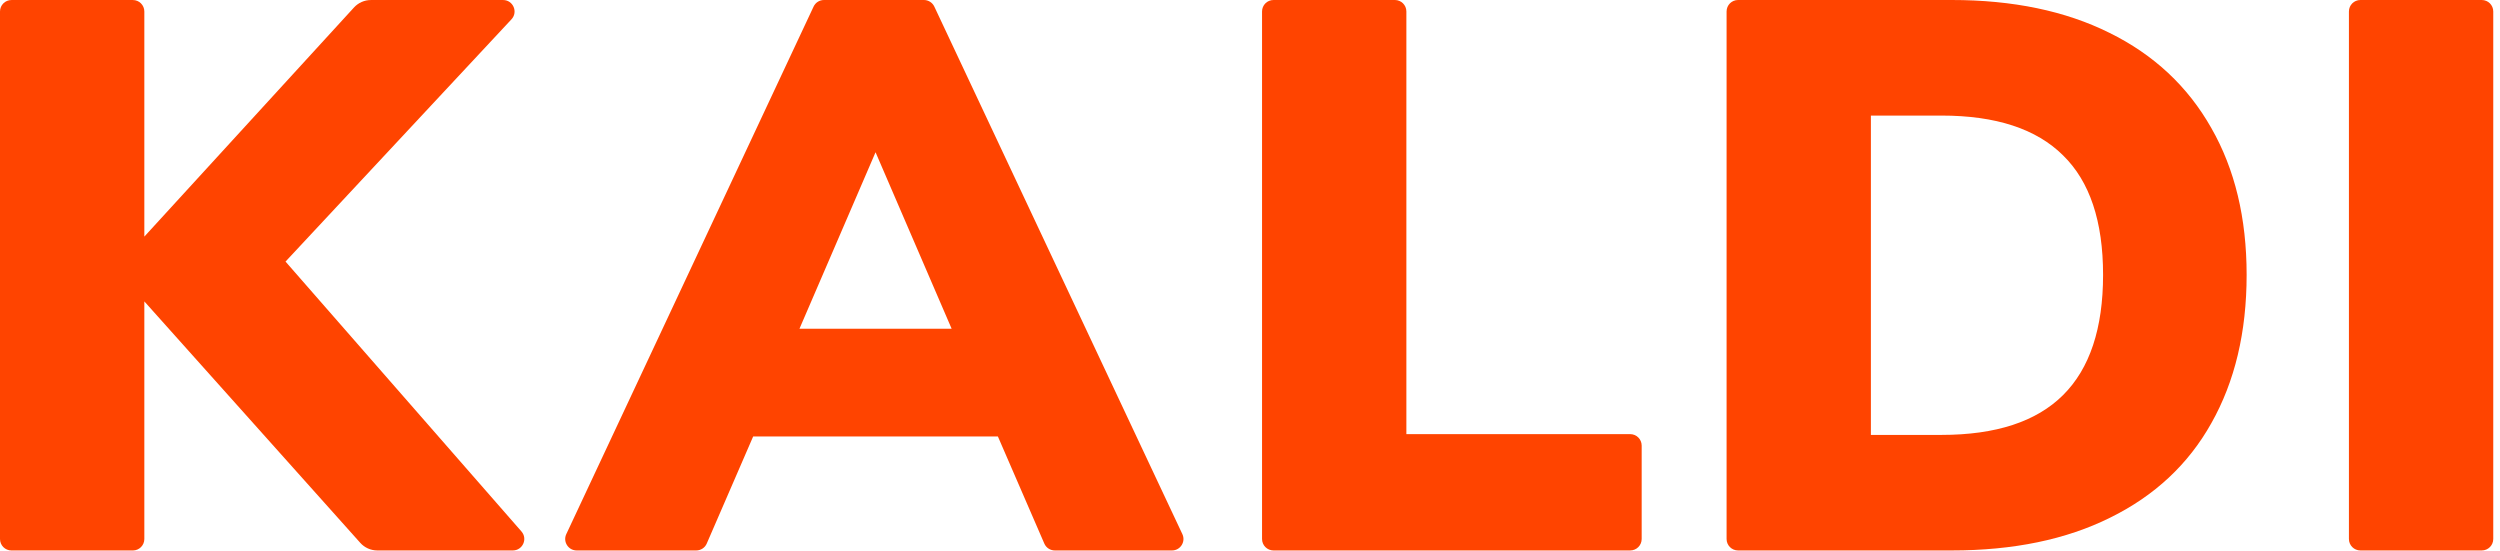
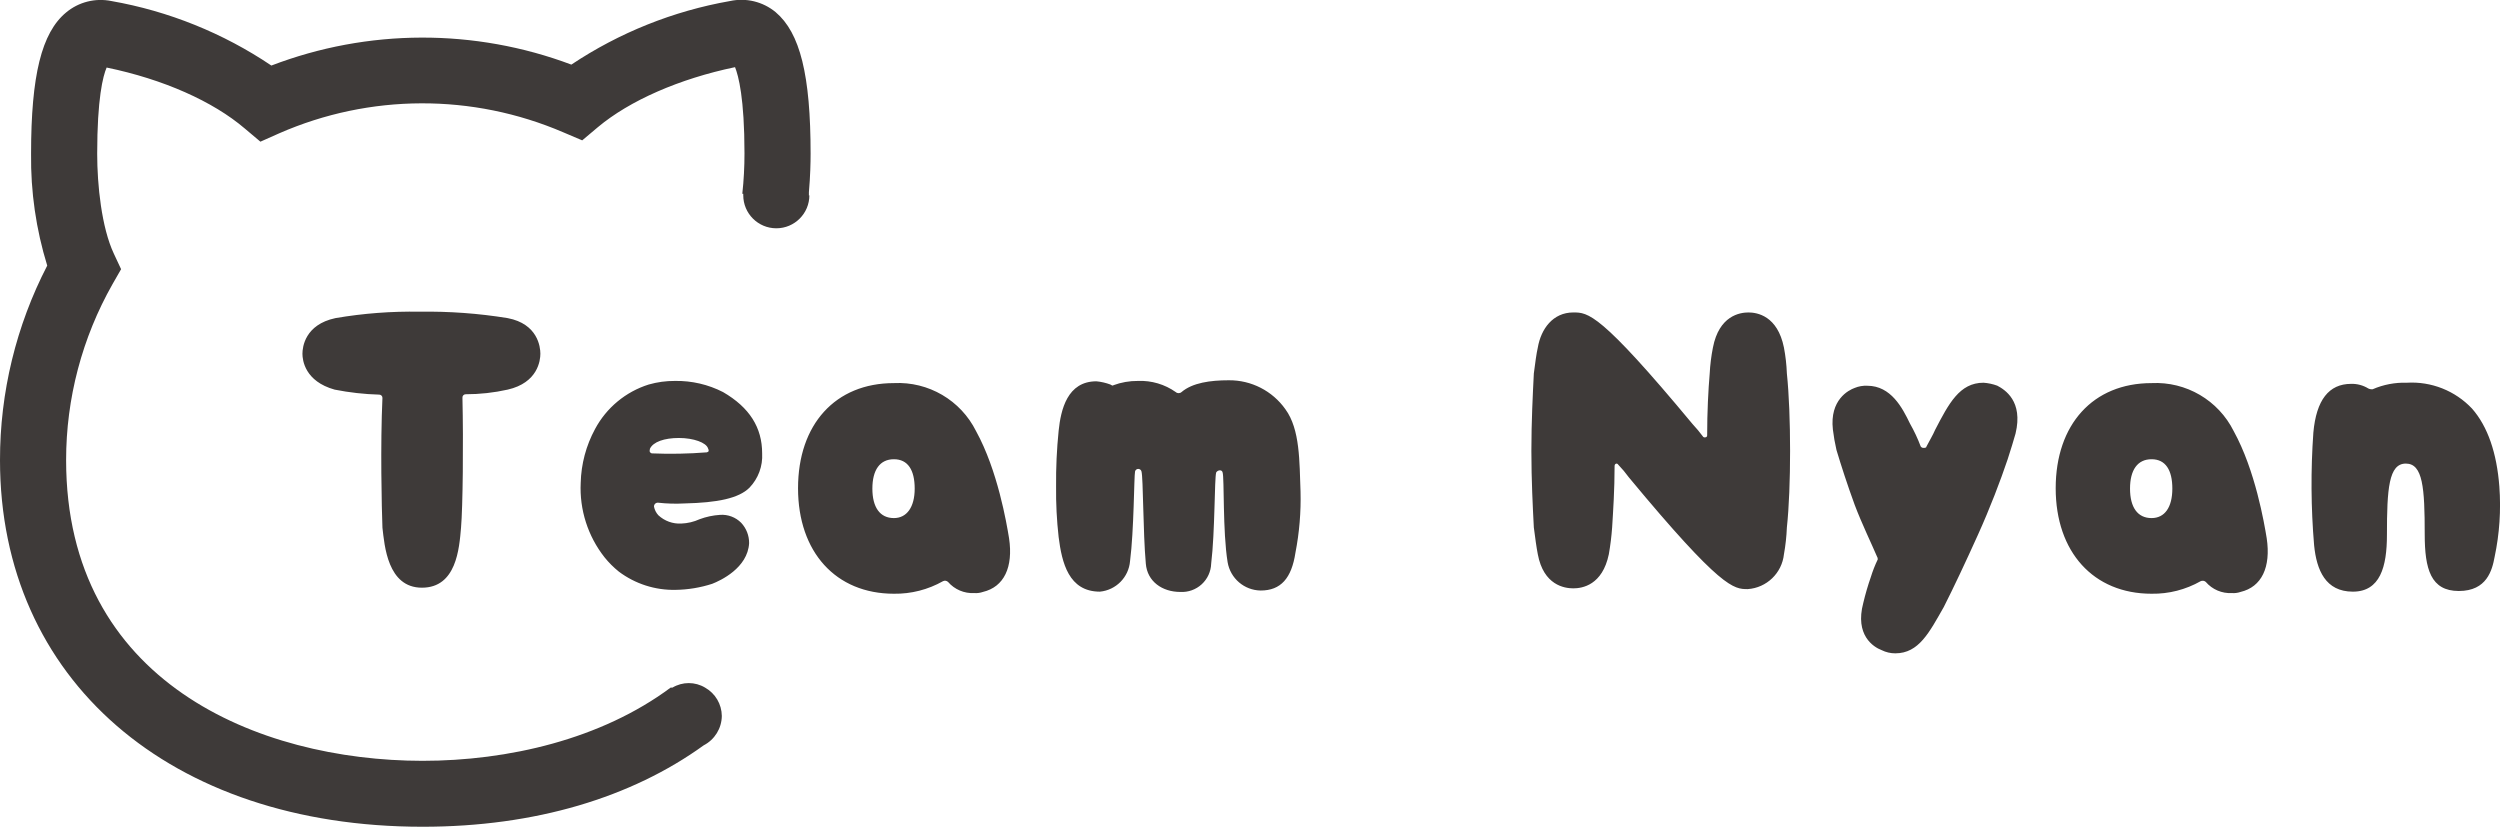
- <svg xmlns="http://www.w3.org/2000/svg" xmlns:xlink="http://www.w3.org/1999/xlink" viewBox="0 0 109 24">
-   <g transform="translate(-1470)">
-     <g style="mix-blend-mode:normal" transform="translate(1470)" fill="#f40">
-       <use xlink:href="#b" style="mix-blend-mode:normal" />
-       <use xlink:href="#c" style="mix-blend-mode:normal" />
-       <use xlink:href="#d" style="mix-blend-mode:normal" />
-       <use xlink:href="#e" style="mix-blend-mode:normal" />
-       <use xlink:href="#f" style="mix-blend-mode:normal" />
-     </g>
-   </g>
-   <defs>
-     <path id="b" d="M22.735 23.171c.283.323.053.829-.376.829h-5.907c-.285 0-.556-.121-.745-.333l-9.414-10.526v10.36c0 .276-.224.5-.5.5h-5.293c-.276 0-.5-.224-.5-.5v-23c0-.276.224-.5.5-.5h5.293c.276 0 .5.224.5.5v9.815l9.141-9.99c.19-.207.457-.325.738-.325h5.762c.437 0 .664.521.366.841l-9.851 10.563 10.287 11.767z" />
-     <path id="c" d="M45.991 24c-.199 0-.38-.118-.459-.301l-2.024-4.669h-10.67l-2.024 4.669c-.079.183-.259.301-.459.301h-5.212c-.366 0-.608-.381-.453-.712l10.782-23c.082-.176.259-.288.453-.288h4.358c.194 0 .37.112.453.287l10.815 23c.156.332-.086.713-.452.713h-5.108zm-11.135-9.668h6.635l-3.317-7.694-3.317 7.694z" />
-     <path id="d" d="M55.525 24c-.276 0-.5-.224-.5-.5v-23c0-.276.224-.5.5-.5h5.293c.276 0 .5.224.5.5v18.428h9.759c.276 0 .5.224.5.5v4.072c0 .276-.224.5-.5.5h-15.552z" />
-     <path id="e" d="M75.279.5c0-.276.224-.5.5-.5h9.315c2.667 0 4.959.477 6.874 1.43 1.938.953 3.42 2.338 4.446 4.153 1.026 1.793 1.539 3.926 1.539 6.4 0 2.496-.513 4.652-1.539 6.468-1.003 1.793-2.474 3.166-4.412 4.119-1.915.953-4.218 1.43-6.908 1.43h-9.315c-.276 0-.5-.224-.5-.5v-23zm9.37 18.462c2.371 0 4.138-.579 5.301-1.736 1.163-1.157 1.744-2.905 1.744-5.242 0-2.338-.581-4.074-1.744-5.209-1.163-1.157-2.93-1.736-5.301-1.736h-3.078v13.923h3.078z" />
-     <path id="f" d="M102.913 24c-.276 0-.5-.224-.5-.5v-23c0-.276.224-.5.5-.5h5.293c.276 0 .5.224.5.5v23c0 .276-.224.5-.5.5h-5.293z" />
-   </defs>
+ <svg xmlns="http://www.w3.org/2000/svg" viewBox="0 0 264.68 87.53">
+   <path fill="#3e3a39" d="M49.3 41.74a20.28 20.28 0 004.45-.49c3.19-.73 3.46-3.08 3.46-3.8s-.27-3.16-3.46-3.77a53 53 0 00-9.31-.68 47.89 47.89 0 00-8.93.68c-3.23.69-3.49 3.08-3.49 3.77s.26 2.92 3.41 3.8a28.27 28.27 0 004.72.53.34.34 0 01.34.34c-.23 5-.08 11.66 0 13.75.22 1.86.53 6.35 4.18 6.35s3.95-4.14 4.14-6.35.26-8.93.15-13.75a.34.34 0 01.34-.38zM76.55 41.51a10.75 10.75 0 00-5.09-1.18 9.87 9.87 0 00-2.78.38A9.77 9.77 0 0063 45.42a12.59 12.59 0 00-1.52 5.7A11.83 11.83 0 0064 59a9.93 9.93 0 001.52 1.52 9.66 9.66 0 006 1.93 13.19 13.19 0 003.88-.64c.87-.34 3.76-1.67 3.91-4.3a3.11 3.11 0 00-.84-2.16 2.86 2.86 0 00-2.24-.84 7.52 7.52 0 00-2.16.46 5.13 5.13 0 01-1.94.46 3.31 3.31 0 01-2.43-.88 1.88 1.88 0 01-.46-.91.4.4 0 01.42-.42 16.8 16.8 0 002.81.08c3.46-.08 5.74-.53 6.88-1.67A4.84 4.84 0 0080.69 48c0-2.73-1.33-4.86-4.14-6.49zm-1.71 6.38A48.31 48.31 0 0169 48c-.19-.08-.27-.15-.19-.49.34-.73 1.52-1.14 3.07-1.14s2.89.49 3.08 1.1c.11.23.11.35-.12.42zM103.34 45.65a9.2 9.2 0 00-8.7-5.09c-6.2 0-10.15 4.37-10.15 11.13s4 11.17 10.15 11.17a10.24 10.24 0 005.2-1.33.47.47 0 01.53.08 3.43 3.43 0 002.78 1.18 2.28 2.28 0 00.91-.12c2.24-.53 3.23-2.62 2.77-5.69-.26-1.6-1.21-7.19-3.49-11.33zm-8.7 9.2c-1.48 0-2.28-1.14-2.28-3.12s.8-3.11 2.28-3.11 2.2 1.14 2.2 3.11-.84 3.12-2.2 3.12zM136.09 43.33a7.26 7.26 0 00-6-3.07c-1.94 0-3.84.26-5 1.25a.46.46 0 01-.61 0 6.47 6.47 0 00-4-1.18 7.34 7.34 0 00-2.62.46c0 .08-.19 0-.3-.08a5.85 5.85 0 00-1.48-.34c-3.08 0-3.77 3-4 5.24a53.07 53.07 0 00-.27 5.89 43.18 43.18 0 00.27 5.36c.34 2.7 1.06 5.78 4.37 5.78a3.54 3.54 0 003.19-3.23c.42-3.27.42-9 .53-9.5a.35.35 0 01.68 0c.19.64.16 6.42.46 9.76.15 1.9 1.75 3 3.65 3a3.1 3.1 0 003.27-3c.41-3.38.34-9 .53-9.65.15-.26.61-.34.68 0 .19.54 0 6.24.53 9.5a3.6 3.6 0 003.5 3c2.13 0 3.27-1.3 3.68-4a29.88 29.88 0 00.54-6.49c-.12-3.15-.04-6.57-1.6-8.7zM188.87 36.8c-.68-3.38-2.85-3.72-3.76-3.72s-3.11.34-3.76 3.72a19.27 19.27 0 00-.34 2.74c-.15 1.74-.27 4.1-.27 6.57 0 .19-.26.26-.41.15a15.62 15.62 0 00-1.14-1.37c-9.81-11.81-11.06-11.81-12.62-11.81-2.16 0-3.42 1.74-3.76 3.72-.15.65-.27 1.6-.42 2.74-.11 2.2-.26 5.09-.26 8.2s.15 6 .26 8.1c.15 1.14.27 2.08.42 2.84.61 3.27 2.81 3.61 3.76 3.61s3.08-.34 3.76-3.61a28.44 28.44 0 00.35-2.84c.11-1.79.26-4 .26-6.5 0-.27.27-.34.38-.15a12.81 12.81 0 011.14 1.36c9.8 11.82 11.1 11.82 12.58 11.82a4.14 4.14 0 003.83-3.69 20.94 20.94 0 00.31-2.84c.23-2.13.34-5.1.34-8.1s-.11-6-.34-8.2a18.54 18.54 0 00-.31-2.74zM211.45 40.83a5.32 5.32 0 00-1.45-.31c-2.54 0-3.68 2.21-5.13 5-.22.53-.6 1.14-.91 1.75 0 .11-.11.15-.3.15a.36.36 0 01-.31-.15 17 17 0 00-1.14-2.43c-.79-1.64-2-4-4.52-4a3.09 3.09 0 00-1.33.23c-.64.23-2.66 1.25-2.31 4.4a20.47 20.47 0 00.38 2.17c.49 1.63 1.14 3.65 1.93 5.81.73 1.94 1.83 4.22 2.36 5.47a.45.45 0 01.08.31 13.22 13.22 0 00-.73 1.86 27.83 27.83 0 00-.8 2.74c-.91 3.42 1.07 4.67 1.94 5a3.22 3.22 0 001.45.34c2.5 0 3.61-2.24 5.13-4.9 1.06-2.09 2.31-4.75 3.61-7.63s2.39-5.74 3.15-8c.34-1.07.64-2 .84-2.74.83-3.44-1.14-4.65-1.94-5.07zM236.49 45.65a9.2 9.2 0 00-8.7-5.09c-6.19 0-10.15 4.37-10.15 11.13s4 11.17 10.15 11.17a10.21 10.21 0 005.2-1.33.49.49 0 01.54.08 3.41 3.41 0 002.77 1.18 2.28 2.28 0 00.91-.12c2.24-.53 3.23-2.62 2.77-5.69-.26-1.6-1.21-7.19-3.49-11.33zm-8.7 9.2c-1.48 0-2.28-1.14-2.28-3.12s.8-3.11 2.28-3.11 2.2 1.14 2.2 3.11-.8 3.12-2.2 3.12zM264.61 51.5c-.27-3.53-1.22-6.34-2.89-8.24a8.77 8.77 0 00-6.91-2.74 8.4 8.4 0 00-3.61.69.85.85 0 01-.46-.08 3.29 3.29 0 00-1.82-.49c-2.36 0-3.69 1.71-4 5.16a76.85 76.85 0 00.08 11.93c.26 2.63 1.21 4.91 4.1 4.91s3.61-2.63 3.61-6c0-4.9.19-7.56 2-7.56s2 2.58 2 7.49c0 3.68.64 6 3.61 6s3.53-2.2 3.79-3.61a26.42 26.42 0 00.5-7.46z" />
+   <path fill="#3e3a39" d="M85.64 20.71v-.36c.15-1.7.18-3.16.18-4.07 0-8.33-1.11-12.81-3.71-15A5.69 5.69 0 0077.29.11a44 44 0 00-16.8 6.73 44.79 44.79 0 00-31.76.1A43.94 43.94 0 0011.79.11 5.7 5.7 0 007 1.32C4.4 3.47 3.29 8 3.29 16.28A38.53 38.53 0 005 28.12a44.74 44.74 0 00-5 20.6c0 23.21 18 38.81 44.74 38.81 11.94 0 22.13-3.11 29.76-8.62a3.55 3.55 0 001.92-3.11 3.48 3.48 0 00-1.77-3 3.36 3.36 0 00-3.46 0H71c-7.37 5.48-17.22 7.75-26.28 7.75C27.33 80.53 7 72.2 7 48.72a37.75 37.75 0 014.92-18.65l.9-1.57-.77-1.65c-1.3-2.77-1.76-7.28-1.76-10.57 0-5.85.61-8.23 1-9.13 6 1.24 11.26 3.58 14.63 6.46L27.57 15l2-.89a37.79 37.79 0 0130.07-.1l2 .85 1.65-1.39c3.38-2.83 8.64-5.13 14.53-6.36.36.9 1 3.28 1 9.13a39.21 39.21 0 01-.23 4.28h.1v.15a3.5 3.5 0 007 0z" />
</svg>
